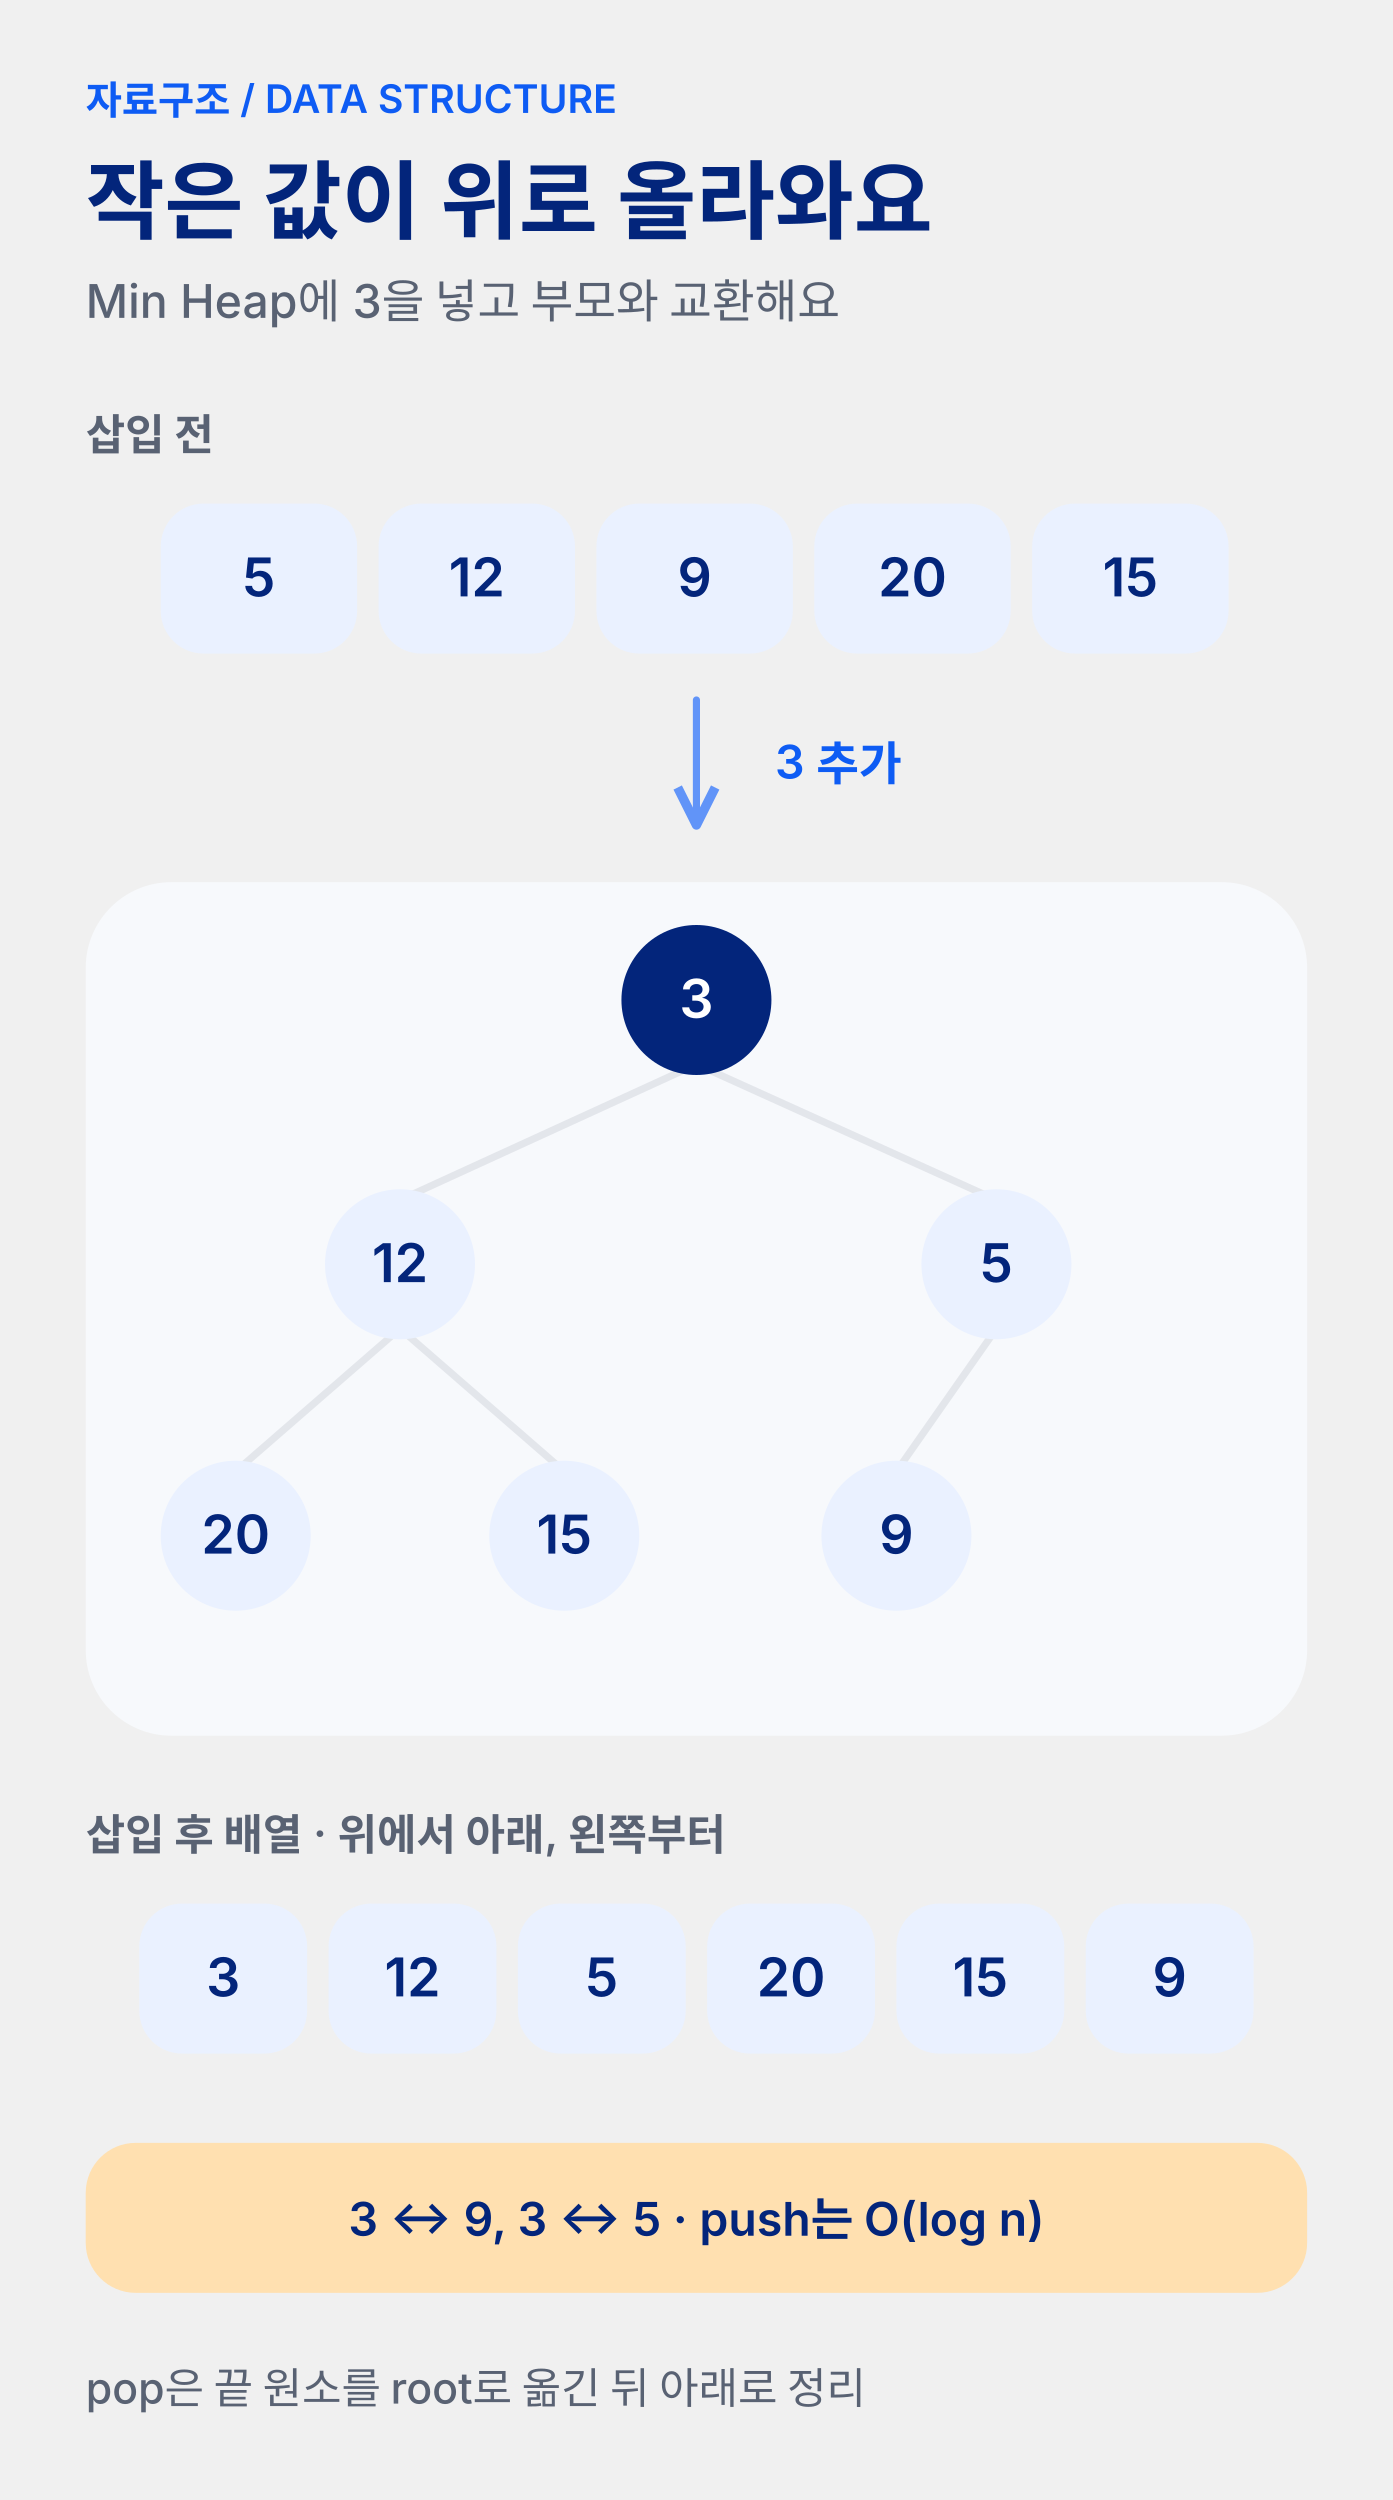
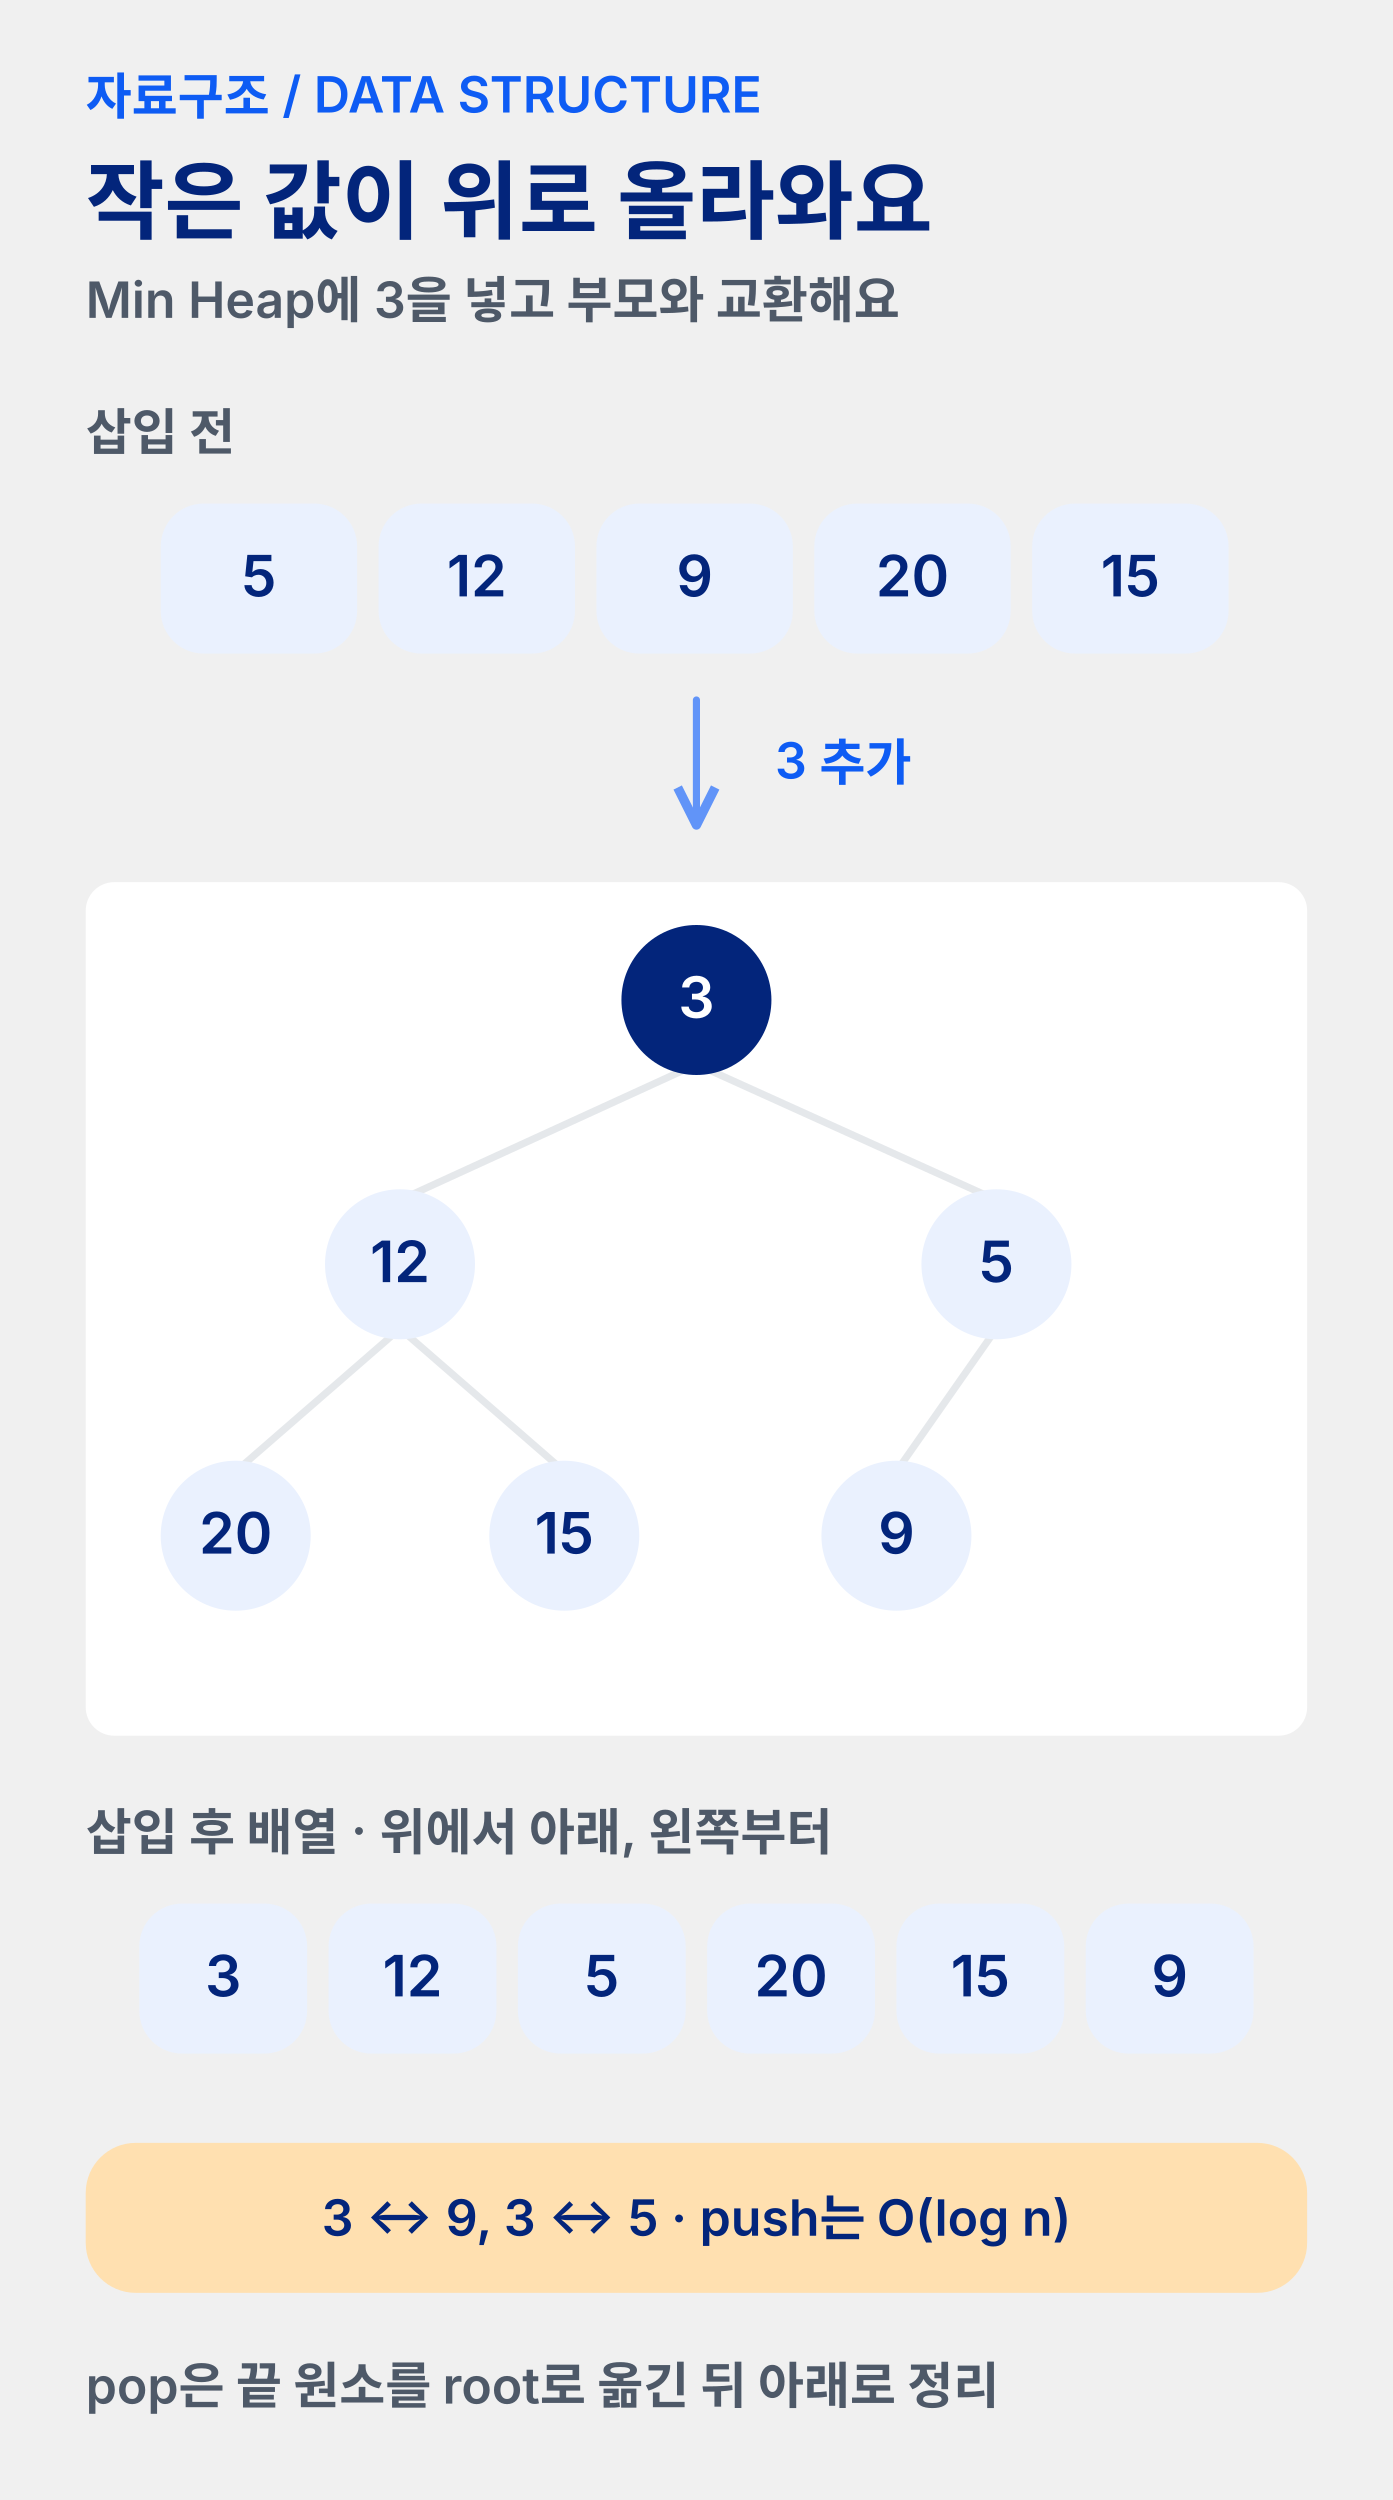
<svg xmlns="http://www.w3.org/2000/svg" width="390" height="700" viewBox="0 0 390 700" role="img" aria-labelledby="title desc">
  <defs>
    <marker id="arrow" viewBox="0 0 8 8" refX="7" refY="4" markerWidth="7" markerHeight="7" orient="auto-start-reverse">
      <path d="M1 1 L7 4 L1 7" fill="none" stroke="#6194F8" stroke-width="1.5" stroke-linejoin="round" />
    </marker>
  </defs>
  <g font-family="Pretendard, -apple-system, sans-serif">
-     <text x="24" y="32" font-size="11" fill="#0E5CF4" font-weight="600" text-anchor="start">자료구조 / DATA STRUCTURE</text>
+     <text x="24" y="32" font-size="14" fill="#0E5CF4" font-weight="600" text-anchor="start">자료구조 / DATA STRUCTURE</text>
    <text x="24" y="65" font-size="24" fill="#03257B" font-weight="700" text-anchor="start">작은 값이 위로 올라와요</text>
-     <text x="24" y="89" font-size="13" fill="#596273" font-weight="500" text-anchor="start">Min Heap에 3을 넣고 부모와 교환해요</text>
-     <text x="24" y="126" font-size="12" fill="#596273" font-weight="600" text-anchor="start">삽입 전</text>
-     <rect x="45" y="141" width="55" height="42" rx="12" fill="#EAF1FF" stroke="none" />
-     <text x="72.5" y="167.0" font-size="15" fill="#03257B" font-weight="600" text-anchor="middle">5</text>
-     <rect x="106" y="141" width="55" height="42" rx="12" fill="#EAF1FF" stroke="none" />
-     <text x="133.5" y="167.0" font-size="15" fill="#03257B" font-weight="600" text-anchor="middle">12</text>
-     <rect x="167" y="141" width="55" height="42" rx="12" fill="#EAF1FF" stroke="none" />
-     <text x="194.5" y="167.0" font-size="15" fill="#03257B" font-weight="600" text-anchor="middle">9</text>
-     <rect x="228" y="141" width="55" height="42" rx="12" fill="#EAF1FF" stroke="none" />
-     <text x="255.5" y="167.0" font-size="15" fill="#03257B" font-weight="600" text-anchor="middle">20</text>
-     <rect x="289" y="141" width="55" height="42" rx="12" fill="#EAF1FF" stroke="none" />
-     <text x="316.5" y="167.0" font-size="15" fill="#03257B" font-weight="600" text-anchor="middle">15</text>
+     <text x="24" y="89" font-size="14" fill="#4E5968" font-weight="600" text-anchor="start">Min Heap에 3을 넣고 부모와 교환해요</text>
+     <text x="24" y="126" font-size="14" fill="#4E5968" font-weight="600" text-anchor="start">삽입 전</text>
+     <rect x="45" y="141" width="55" height="42" rx="12" fill="#EAF1FE" stroke="none" />
+     <text x="72.5" y="167.0" font-size="16" fill="#03257B" font-weight="600" text-anchor="middle">5</text>
+     <rect x="106" y="141" width="55" height="42" rx="12" fill="#EAF1FE" stroke="none" />
+     <text x="133.5" y="167.0" font-size="16" fill="#03257B" font-weight="600" text-anchor="middle">12</text>
+     <rect x="167" y="141" width="55" height="42" rx="12" fill="#EAF1FE" stroke="none" />
+     <text x="194.5" y="167.0" font-size="16" fill="#03257B" font-weight="600" text-anchor="middle">9</text>
+     <rect x="228" y="141" width="55" height="42" rx="12" fill="#EAF1FE" stroke="none" />
+     <text x="255.5" y="167.0" font-size="16" fill="#03257B" font-weight="600" text-anchor="middle">20</text>
+     <rect x="289" y="141" width="55" height="42" rx="12" fill="#EAF1FE" stroke="none" />
+     <text x="316.5" y="167.0" font-size="16" fill="#03257B" font-weight="600" text-anchor="middle">15</text>
    <path d="M195 196 L195 231" fill="none" stroke="#6194F8" stroke-width="2" stroke-linecap="round" marker-end="url(#arrow)" />
-     <text x="217" y="218" font-size="13" fill="#0E5CF4" font-weight="600" text-anchor="start">3 추가</text>
-     <rect x="24" y="247" width="342" height="239" rx="24" fill="#F7F9FC" stroke="none" />
-     <path d="M195 298 L112 336" fill="none" stroke="#E3E6EB" stroke-width="2" stroke-linecap="round" />
-     <path d="M195 298 L279 336" fill="none" stroke="#E3E6EB" stroke-width="2" stroke-linecap="round" />
-     <path d="M112 372 L66 412" fill="none" stroke="#E3E6EB" stroke-width="2" stroke-linecap="round" />
-     <path d="M112 372 L158 412" fill="none" stroke="#E3E6EB" stroke-width="2" stroke-linecap="round" />
-     <path d="M279 372 L251 412" fill="none" stroke="#E3E6EB" stroke-width="2" stroke-linecap="round" />
+     <text x="217" y="218" font-size="14" fill="#0E5CF4" font-weight="600" text-anchor="start">3 추가</text>
+     <rect x="24" y="247" width="342" height="239" rx="8" fill="#FFFFFF" stroke="none" />
+     <path d="M195 298 L112 336" fill="none" stroke="#E5E8EB" stroke-width="2" stroke-linecap="round" />
+     <path d="M195 298 L279 336" fill="none" stroke="#E5E8EB" stroke-width="2" stroke-linecap="round" />
+     <path d="M112 372 L66 412" fill="none" stroke="#E5E8EB" stroke-width="2" stroke-linecap="round" />
+     <path d="M112 372 L158 412" fill="none" stroke="#E5E8EB" stroke-width="2" stroke-linecap="round" />
+     <path d="M279 372 L251 412" fill="none" stroke="#E5E8EB" stroke-width="2" stroke-linecap="round" />
    <circle cx="195" cy="280" r="21" fill="#03257B" />
-     <text x="195" y="285" font-size="15" fill="white" font-weight="600" text-anchor="middle">3</text>
-     <circle cx="112" cy="354" r="21" fill="#EAF1FF" />
-     <text x="112" y="359" font-size="15" fill="#03257B" font-weight="600" text-anchor="middle">12</text>
-     <circle cx="279" cy="354" r="21" fill="#EAF1FF" />
-     <text x="279" y="359" font-size="15" fill="#03257B" font-weight="600" text-anchor="middle">5</text>
-     <circle cx="66" cy="430" r="21" fill="#EAF1FF" />
-     <text x="66" y="435" font-size="15" fill="#03257B" font-weight="600" text-anchor="middle">20</text>
-     <circle cx="158" cy="430" r="21" fill="#EAF1FF" />
-     <text x="158" y="435" font-size="15" fill="#03257B" font-weight="600" text-anchor="middle">15</text>
-     <circle cx="251" cy="430" r="21" fill="#EAF1FF" />
-     <text x="251" y="435" font-size="15" fill="#03257B" font-weight="600" text-anchor="middle">9</text>
-     <text x="24" y="518" font-size="12" fill="#596273" font-weight="600" text-anchor="start">삽입 후 배열 · 위에서 아래, 왼쪽부터</text>
-     <rect x="39" y="533" width="47" height="42" rx="12" fill="#EAF1FF" stroke="none" />
-     <text x="62.5" y="559.0" font-size="15" fill="#03257B" font-weight="600" text-anchor="middle">3</text>
-     <rect x="92" y="533" width="47" height="42" rx="12" fill="#EAF1FF" stroke="none" />
-     <text x="115.5" y="559.0" font-size="15" fill="#03257B" font-weight="600" text-anchor="middle">12</text>
-     <rect x="145" y="533" width="47" height="42" rx="12" fill="#EAF1FF" stroke="none" />
-     <text x="168.5" y="559.0" font-size="15" fill="#03257B" font-weight="600" text-anchor="middle">5</text>
-     <rect x="198" y="533" width="47" height="42" rx="12" fill="#EAF1FF" stroke="none" />
-     <text x="221.5" y="559.0" font-size="15" fill="#03257B" font-weight="600" text-anchor="middle">20</text>
-     <rect x="251" y="533" width="47" height="42" rx="12" fill="#EAF1FF" stroke="none" />
-     <text x="274.5" y="559.0" font-size="15" fill="#03257B" font-weight="600" text-anchor="middle">15</text>
-     <rect x="304" y="533" width="47" height="42" rx="12" fill="#EAF1FF" stroke="none" />
-     <text x="327.5" y="559.0" font-size="15" fill="#03257B" font-weight="600" text-anchor="middle">9</text>
+     <text x="195" y="285" font-size="16" fill="white" font-weight="600" text-anchor="middle">3</text>
+     <circle cx="112" cy="354" r="21" fill="#EAF1FE" />
+     <text x="112" y="359" font-size="16" fill="#03257B" font-weight="600" text-anchor="middle">12</text>
+     <circle cx="279" cy="354" r="21" fill="#EAF1FE" />
+     <text x="279" y="359" font-size="16" fill="#03257B" font-weight="600" text-anchor="middle">5</text>
+     <circle cx="66" cy="430" r="21" fill="#EAF1FE" />
+     <text x="66" y="435" font-size="16" fill="#03257B" font-weight="600" text-anchor="middle">20</text>
+     <circle cx="158" cy="430" r="21" fill="#EAF1FE" />
+     <text x="158" y="435" font-size="16" fill="#03257B" font-weight="600" text-anchor="middle">15</text>
+     <circle cx="251" cy="430" r="21" fill="#EAF1FE" />
+     <text x="251" y="435" font-size="16" fill="#03257B" font-weight="600" text-anchor="middle">9</text>
+     <text x="24" y="518" font-size="14" fill="#4E5968" font-weight="600" text-anchor="start">삽입 후 배열 · 위에서 아래, 왼쪽부터</text>
+     <rect x="39" y="533" width="47" height="42" rx="12" fill="#EAF1FE" stroke="none" />
+     <text x="62.5" y="559.0" font-size="16" fill="#03257B" font-weight="600" text-anchor="middle">3</text>
+     <rect x="92" y="533" width="47" height="42" rx="12" fill="#EAF1FE" stroke="none" />
+     <text x="115.5" y="559.0" font-size="16" fill="#03257B" font-weight="600" text-anchor="middle">12</text>
+     <rect x="145" y="533" width="47" height="42" rx="12" fill="#EAF1FE" stroke="none" />
+     <text x="168.5" y="559.0" font-size="16" fill="#03257B" font-weight="600" text-anchor="middle">5</text>
+     <rect x="198" y="533" width="47" height="42" rx="12" fill="#EAF1FE" stroke="none" />
+     <text x="221.5" y="559.0" font-size="16" fill="#03257B" font-weight="600" text-anchor="middle">20</text>
+     <rect x="251" y="533" width="47" height="42" rx="12" fill="#EAF1FE" stroke="none" />
+     <text x="274.5" y="559.0" font-size="16" fill="#03257B" font-weight="600" text-anchor="middle">15</text>
+     <rect x="304" y="533" width="47" height="42" rx="12" fill="#EAF1FE" stroke="none" />
+     <text x="327.5" y="559.0" font-size="16" fill="#03257B" font-weight="600" text-anchor="middle">9</text>
    <rect x="24" y="600" width="342" height="42" rx="14" fill="#FFE0B0" stroke="none" />
-     <text x="195" y="626" font-size="13" fill="#03257B" font-weight="600" text-anchor="middle">3 ↔ 9, 3 ↔ 5 · push는 O(log n)</text>
-     <text x="24" y="673" font-size="12" fill="#596273" font-weight="500" text-anchor="start">pop은 끝 원소를 root로 옮긴 뒤 아래로 정리</text>
+     <text x="195" y="626" font-size="14" fill="#03257B" font-weight="600" text-anchor="middle">3 ↔ 9, 3 ↔ 5 · push는 O(log n)</text>
+     <text x="24" y="673" font-size="14" fill="#4E5968" font-weight="600" text-anchor="start">pop은 끝 원소를 root로 옮긴 뒤 아래로 정리</text>
  </g>
</svg>
